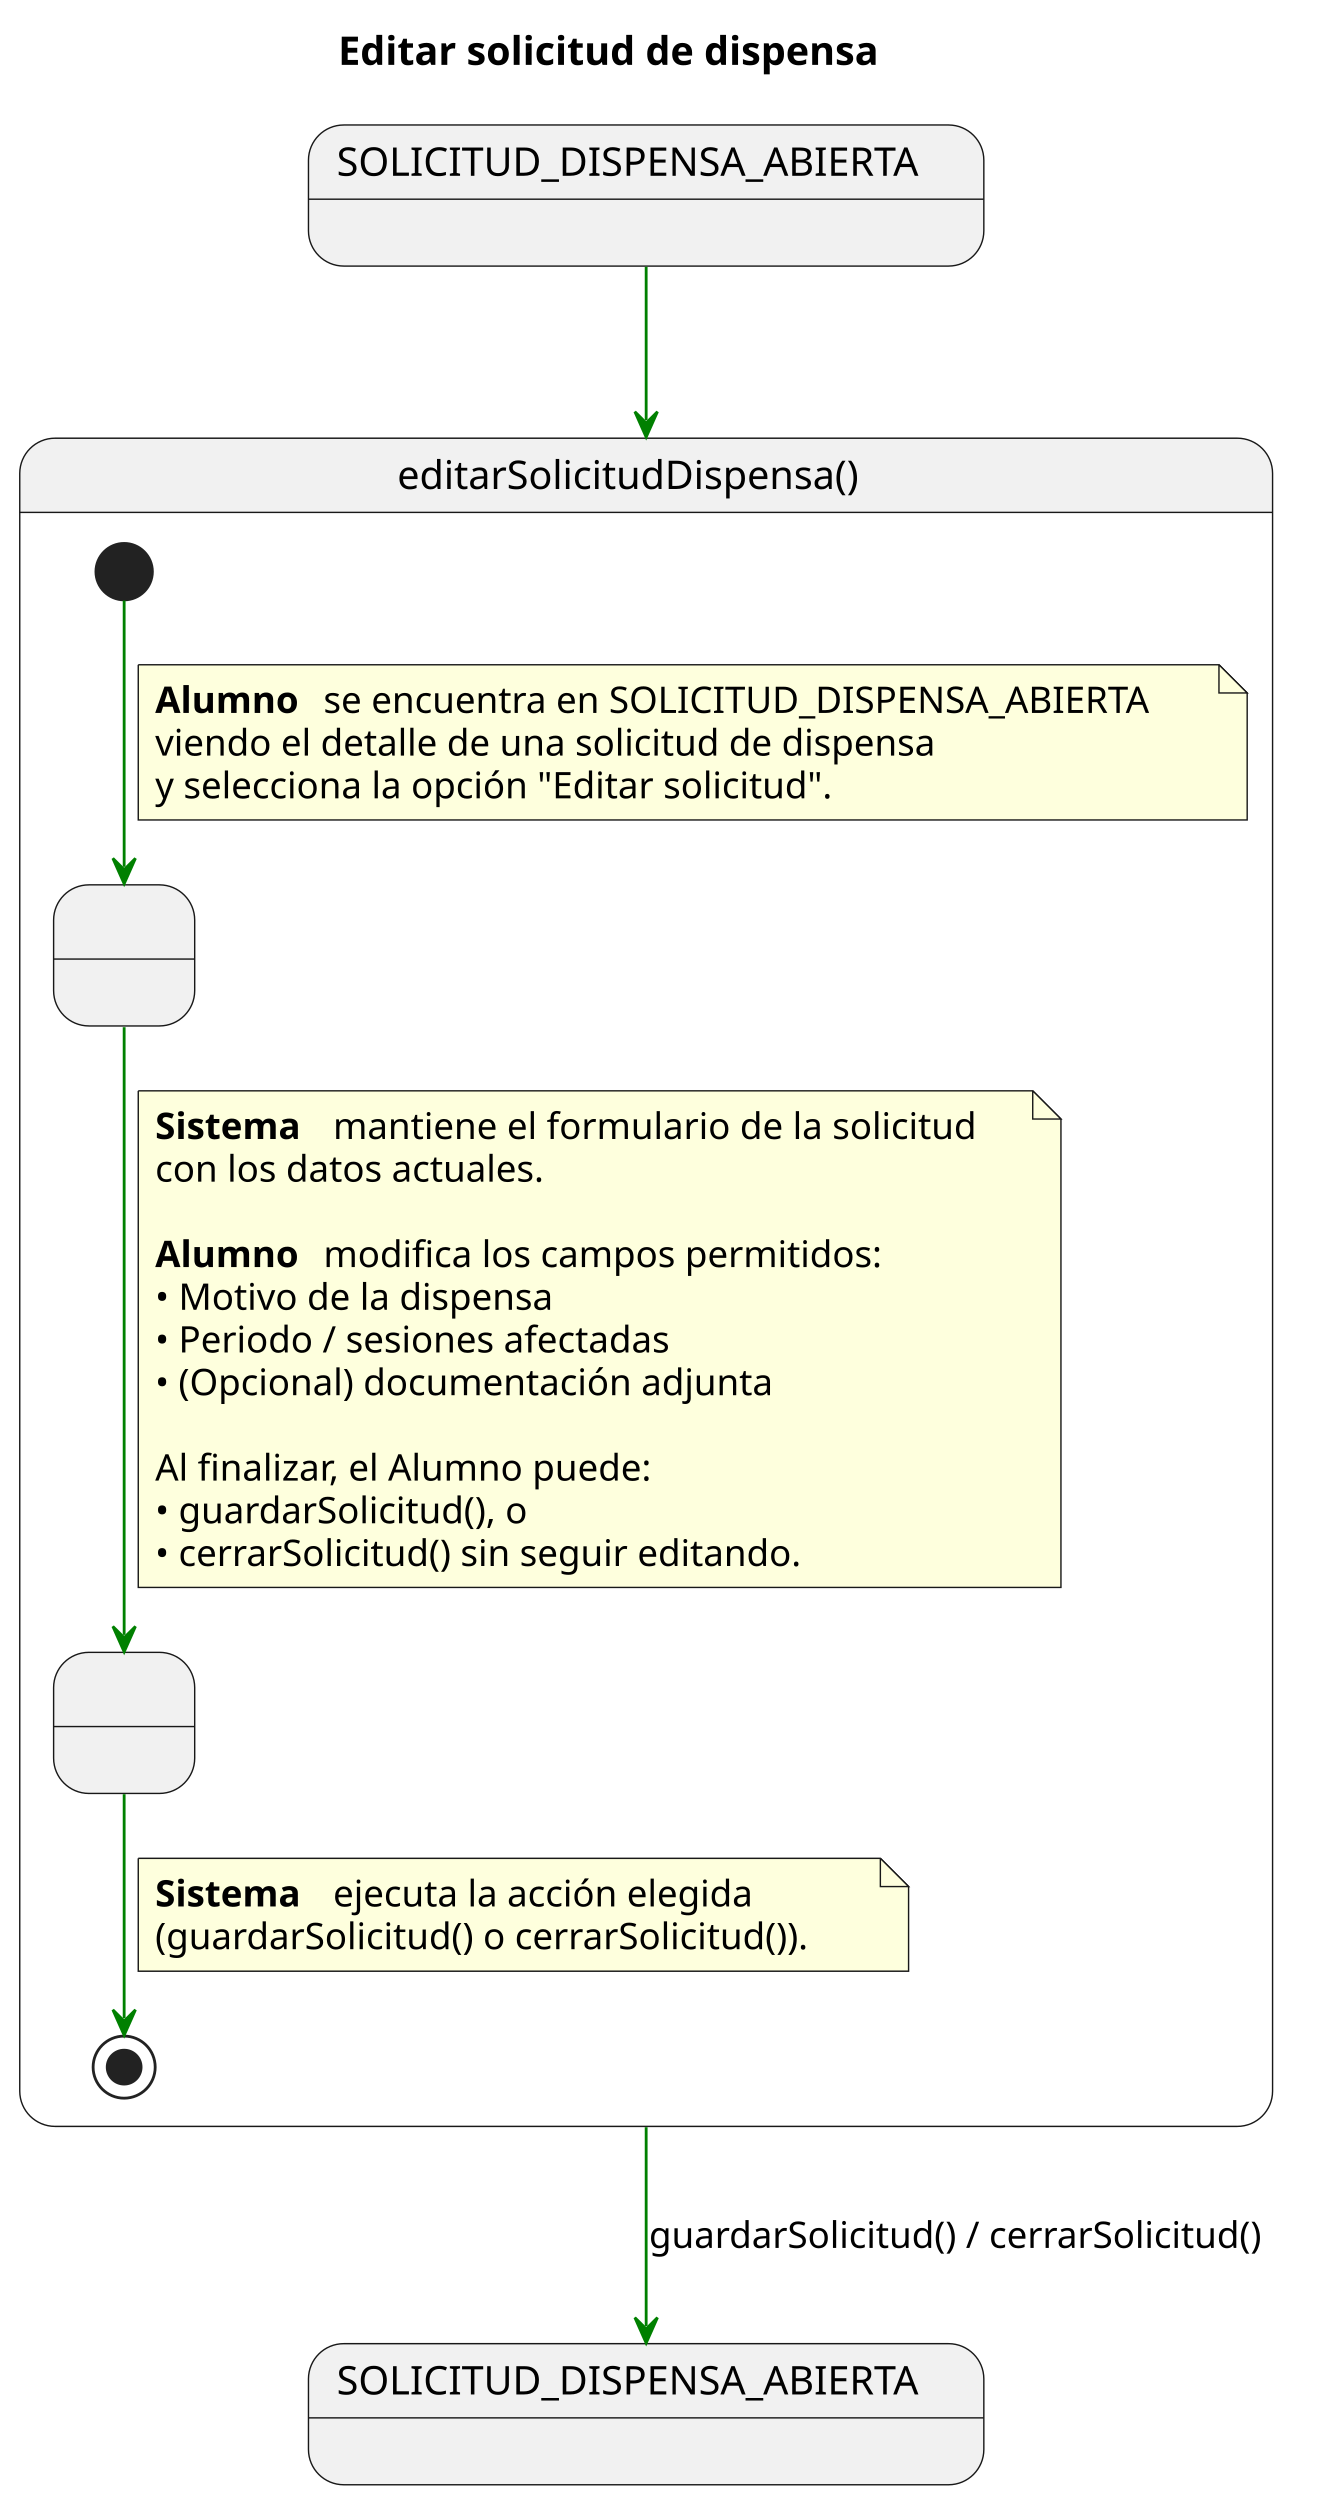
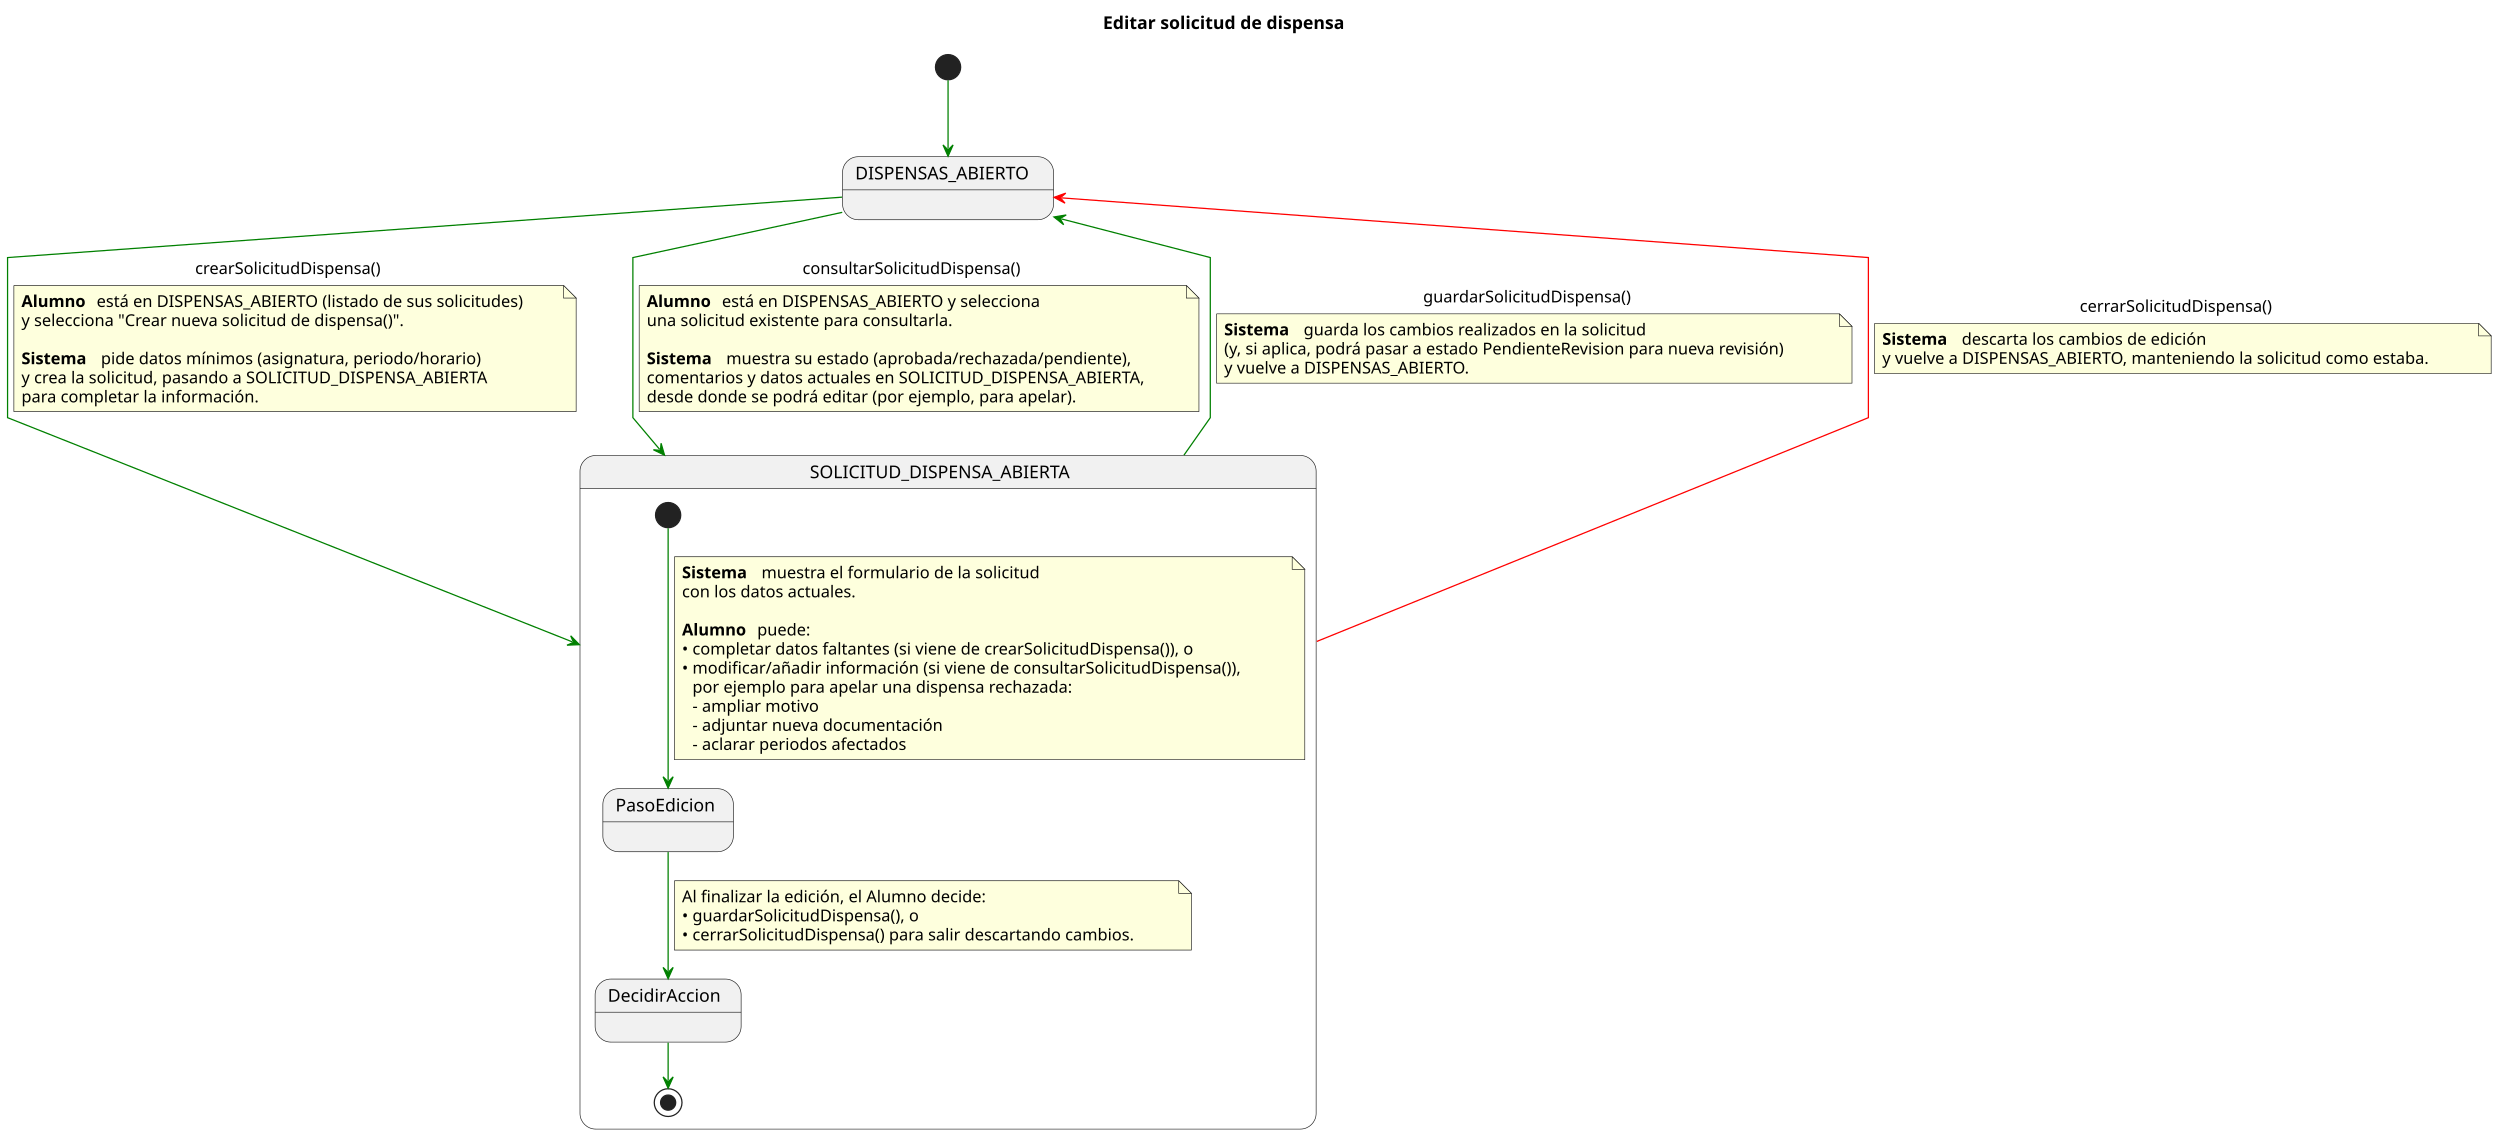
- <svg xmlns="http://www.w3.org/2000/svg" contentStyleType="text/css" data-diagram-type="STATE" height="886px" preserveAspectRatio="none" style="width:472px;height:886px;background:#FFFFFF;" version="1.1" viewBox="0 0 472 886" width="472px" zoomAndPan="magnify">
+ <svg xmlns="http://www.w3.org/2000/svg" contentStyleType="text/css" data-diagram-type="STATE" height="901px" preserveAspectRatio="none" style="width:1983px;height:901px;background:#FFFFFF;" version="1.1" viewBox="0 0 1983 901" width="1983px" zoomAndPan="magnify">
  <defs />
  <g>
    <g class="title" data-source-line="1">
-       <text fill="#000000" font-family="sans-serif" font-size="14" font-weight="bold" lengthAdjust="spacing" textLength="219.31" x="119.843" y="22.995">Editar solicitud de dispensa</text>
+       <text fill="#000000" font-family="sans-serif" font-size="14" font-weight="bold" lengthAdjust="spacing" textLength="219.31" x="874.845" y="22.995">Editar solicitud de dispensa</text>
    </g>
-     <g id="SOLICITUD_DISPENSA_ABIERTA_INICIAL">
-       <rect fill="#F1F1F1" height="50" rx="12.5" ry="12.5" style="stroke:#181818;stroke-width:0.5;" width="239.352" x="109.32" y="44.297" />
-       <line style="stroke:#181818;stroke-width:0.5;" x1="109.32" x2="348.672" y1="70.594" y2="70.594" />
-       <text fill="#000000" font-family="sans-serif" font-size="14" lengthAdjust="spacing" textLength="219.352" x="119.32" y="62.292">SOLICITUD_DISPENSA_ABIERTA</text>
+     <g>
+       <rect fill="#F1F1F1" height="50" rx="12.5" ry="12.5" style="stroke:#181818;stroke-width:0.5;" width="167.362" x="668.32" y="124.297" />
+       <line style="stroke:#181818;stroke-width:0.5;" x1="668.32" x2="835.682" y1="150.594" y2="150.594" />
+       <text fill="#000000" font-family="sans-serif" font-size="14" lengthAdjust="spacing" textLength="147.362" x="678.32" y="142.292">DISPENSAS_ABIERTO</text>
    </g>
-     <g id="SOLICITUD_DISPENSA_ABIERTA_FINAL">
-       <rect fill="#F1F1F1" height="50" rx="12.5" ry="12.5" style="stroke:#181818;stroke-width:0.5;" width="239.352" x="109.32" y="830.597" />
-       <line style="stroke:#181818;stroke-width:0.5;" x1="109.32" x2="348.672" y1="856.894" y2="856.894" />
-       <text fill="#000000" font-family="sans-serif" font-size="14" lengthAdjust="spacing" textLength="219.352" x="119.32" y="848.592">SOLICITUD_DISPENSA_ABIERTA</text>
+     <path d="M472.55,361.297 L1031.46,361.297 A12.5,12.5 0 0 1 1043.96,373.797 L1043.96,387.594 L460.05,387.594 L460.05,373.797 A12.5,12.5 0 0 1 472.55,361.297" fill="#F1F1F1" />
+     <rect fill="none" height="534.297" rx="12.5" ry="12.5" style="stroke:#181818;stroke-width:0.5;" width="583.91" x="460.05" y="361.297" />
+     <line style="stroke:#181818;stroke-width:0.5;" x1="460.05" x2="1043.96" y1="387.594" y2="387.594" />
+     <text fill="#000000" font-family="sans-serif" font-size="14" lengthAdjust="spacing" textLength="219.352" x="642.329" y="379.292">SOLICITUD_DISPENSA_ABIERTA</text>
+     <g>
+       <rect fill="#F1F1F1" height="50" rx="12.5" ry="12.5" style="stroke:#181818;stroke-width:0.5;" width="103.528" x="478.19" y="625.594" />
+       <line style="stroke:#181818;stroke-width:0.5;" x1="478.19" x2="581.718" y1="651.891" y2="651.891" />
+       <text fill="#000000" font-family="sans-serif" font-size="14" lengthAdjust="spacing" textLength="83.528" x="488.19" y="643.589">PasoEdicion</text>
    </g>
-     <path d="M19.5,155.297 L438.5,155.297 A12.5,12.5 0 0 1 451,167.797 L451,181.594 L7,181.594 L7,167.797 A12.5,12.5 0 0 1 19.5,155.297" fill="#F1F1F1" />
-     <rect fill="none" height="598.297" rx="12.5" ry="12.5" style="stroke:#181818;stroke-width:0.5;" width="444" x="7" y="155.297" />
-     <line style="stroke:#181818;stroke-width:0.5;" x1="7" x2="451" y1="181.594" y2="181.594" />
-     <text fill="#000000" font-family="sans-serif" font-size="14" lengthAdjust="spacing" textLength="176.415" x="140.792" y="173.292">editarSolicitudDispensa()</text>
-     <g id="editarSolicitudDispensa.PasoEdicion">
-       <rect fill="#F1F1F1" height="50" rx="12.5" ry="12.5" style="stroke:#181818;stroke-width:0.5;" width="50" x="19" y="313.594" />
-       <line style="stroke:#181818;stroke-width:0.5;" x1="19" x2="69" y1="339.891" y2="339.891" />
-       <text fill="#000000" font-family="sans-serif" font-size="14" lengthAdjust="spacing" textLength="4.45" x="41.775" y="331.589"> </text>
+     <g>
+       <rect fill="#F1F1F1" height="50" rx="12.5" ry="12.5" style="stroke:#181818;stroke-width:0.5;" width="115.812" x="472.05" y="776.594" />
+       <line style="stroke:#181818;stroke-width:0.5;" x1="472.05" x2="587.862" y1="802.891" y2="802.891" />
+       <text fill="#000000" font-family="sans-serif" font-size="14" lengthAdjust="spacing" textLength="95.812" x="482.05" y="794.589">DecidirAccion</text>
    </g>
-     <g id="editarSolicitudDispensa.DecidirAccion">
-       <rect fill="#F1F1F1" height="50" rx="12.5" ry="12.5" style="stroke:#181818;stroke-width:0.5;" width="50" x="19" y="585.594" />
-       <line style="stroke:#181818;stroke-width:0.5;" x1="19" x2="69" y1="611.891" y2="611.891" />
-       <text fill="#000000" font-family="sans-serif" font-size="14" lengthAdjust="spacing" textLength="4.45" x="41.775" y="603.589"> </text>
+     <ellipse cx="529.96" cy="408.594" fill="#222222" rx="10" ry="10" style="stroke:#222222;stroke-width:1;" />
+     <ellipse cx="529.96" cy="874.594" fill="none" rx="11" ry="11" style="stroke:#222222;stroke-width:1;" />
+     <ellipse cx="529.96" cy="874.594" fill="#222222" rx="6" ry="6" style="stroke:#222222;stroke-width:1;" />
+     <g class="link" data-entity-1="ent0006" data-entity-2="ent0004" data-link-type="dependency" data-source-line="38" id="lnk7">
+       <path d="M529.96,419.004 C529.96,453.404 529.96,567.094 529.96,619.124" fill="none" id="*start*SOLICITUD_DISPENSA_ABIERTA-to-PasoEdicion" style="stroke:#008000;stroke-width:1;" />
+       <polygon fill="#008000" points="529.96,625.124,533.96,616.124,529.96,620.124,525.96,616.124,529.96,625.124" style="stroke:#008000;stroke-width:1;" />
+       <path d="M534.96,441.594 L534.96,602.594 L1034.96,602.594 L1034.96,451.594 L1024.96,441.594 L534.96,441.594" fill="#FEFFDD" style="stroke:#181818;stroke-width:0.5;" />
+       <path d="M1024.96,441.594 L1024.96,451.594 L1034.96,451.594 L1024.96,441.594" fill="#FEFFDD" style="stroke:#181818;stroke-width:0.5;" />
+       <text fill="#000000" font-family="sans-serif" font-size="13" font-weight="bold" lengthAdjust="spacing" textLength="58.906" x="540.96" y="458.661">Sistema</text>
+       <text fill="#000000" font-family="sans-serif" font-size="13" lengthAdjust="spacing" textLength="235.746" x="603.999" y="458.661">muestra el formulario de la solicitud</text>
+       <text fill="#000000" font-family="sans-serif" font-size="13" lengthAdjust="spacing" textLength="149.049" x="540.96" y="473.793">con los datos actuales.</text>
+       <text fill="#000000" font-family="sans-serif" font-size="13" lengthAdjust="spacing" textLength="4.132" x="540.96" y="488.926"> </text>
+       <text fill="#000000" font-family="sans-serif" font-size="13" font-weight="bold" lengthAdjust="spacing" textLength="55.504" x="540.96" y="504.059">Alumno</text>
+       <text fill="#000000" font-family="sans-serif" font-size="13" lengthAdjust="spacing" textLength="45.119" x="600.596" y="504.059">puede:</text>
+       <text fill="#000000" font-family="sans-serif" font-size="13" lengthAdjust="spacing" textLength="443.879" x="540.96" y="519.192">• completar datos faltantes (si viene de crearSolicitudDispensa()), o</text>
+       <text fill="#000000" font-family="sans-serif" font-size="13" lengthAdjust="spacing" textLength="479.026" x="540.96" y="534.325">• modificar/añadir información (si viene de consultarSolicitudDispensa()),</text>
+       <text fill="#000000" font-family="sans-serif" font-size="13" lengthAdjust="spacing" textLength="323.496" x="549.225" y="549.457">por ejemplo para apelar una dispensa rechazada:</text>
+       <text fill="#000000" font-family="sans-serif" font-size="13" lengthAdjust="spacing" textLength="107.345" x="549.225" y="564.59">- ampliar motivo</text>
+       <text fill="#000000" font-family="sans-serif" font-size="13" lengthAdjust="spacing" textLength="212.45" x="549.225" y="579.723">- adjuntar nueva documentación</text>
+       <text fill="#000000" font-family="sans-serif" font-size="13" lengthAdjust="spacing" textLength="182.305" x="549.225" y="594.856">- aclarar periodos afectados</text>
    </g>
-     <ellipse cx="44" cy="202.594" fill="#222222" rx="10" ry="10" style="stroke:#222222;stroke-width:1;" />
-     <ellipse cx="44" cy="732.594" fill="none" rx="11" ry="11" style="stroke:#222222;stroke-width:1;" />
-     <ellipse cx="44" cy="732.594" fill="#222222" rx="6" ry="6" style="stroke:#222222;stroke-width:1;" />
-     <g class="link" data-entity-1=".start.editarSolicitudDispensa" data-entity-2="PasoEdicion" data-link-type="dependency" data-source-line="15" data-uid="lnk4" id="link_.start.editarSolicitudDispensa_PasoEdicion">
-       <path d="M44,212.804 C44,233.264 44,277.064 44,307.194" fill="none" id="*start*editarSolicitudDispensa-to-PasoEdicion" style="stroke:#008000;stroke-width:1;" />
-       <polygon fill="#008000" points="44,313.194,48,304.194,44,308.194,40,304.194,44,313.194" style="stroke:#008000;stroke-width:1;" />
-       <path d="M49,235.594 L49,290.594 L442,290.594 L442,245.594 L432,235.594 L49,235.594" fill="#FEFFDD" style="stroke:#181818;stroke-width:0.5;" />
-       <path d="M432,235.594 L432,245.594 L442,245.594 L432,235.594" fill="#FEFFDD" style="stroke:#181818;stroke-width:0.5;" />
-       <text fill="#000000" font-family="sans-serif" font-size="13" font-weight="bold" lengthAdjust="spacing" textLength="55.504" x="55" y="252.661">Alumno</text>
-       <text fill="#000000" font-family="sans-serif" font-size="13" lengthAdjust="spacing" textLength="313.358" x="114.636" y="252.661">se encuentra en SOLICITUD_DISPENSA_ABIERTA</text>
-       <text fill="#000000" font-family="sans-serif" font-size="13" lengthAdjust="spacing" textLength="297.927" x="55" y="267.793">viendo el detalle de una solicitud de dispensa</text>
-       <text fill="#000000" font-family="sans-serif" font-size="13" lengthAdjust="spacing" textLength="260.413" x="55" y="282.926">y selecciona la opción "Editar solicitud".</text>
+     <g class="link" data-entity-1="ent0004" data-entity-2="ent0005" data-link-type="dependency" data-source-line="52" id="lnk8">
+       <path d="M529.96,675.864 C529.96,703.574 529.96,742.634 529.96,770.334" fill="none" id="PasoEdicion-to-DecidirAccion" style="stroke:#008000;stroke-width:1;" />
+       <polygon fill="#008000" points="529.96,776.334,533.96,767.334,529.96,771.334,525.96,767.334,529.96,776.334" style="stroke:#008000;stroke-width:1;" />
+       <path d="M534.96,698.594 L534.96,753.594 L944.96,753.594 L944.96,708.594 L934.96,698.594 L534.96,698.594" fill="#FEFFDD" style="stroke:#181818;stroke-width:0.5;" />
+       <path d="M934.96,698.594 L934.96,708.594 L944.96,708.594 L934.96,698.594" fill="#FEFFDD" style="stroke:#181818;stroke-width:0.5;" />
+       <text fill="#000000" font-family="sans-serif" font-size="13" lengthAdjust="spacing" textLength="260.425" x="540.96" y="715.661">Al finalizar la edición, el Alumno decide:</text>
+       <text fill="#000000" font-family="sans-serif" font-size="13" lengthAdjust="spacing" textLength="204.928" x="540.96" y="730.793">• guardarSolicitudDispensa(), o</text>
+       <text fill="#000000" font-family="sans-serif" font-size="13" lengthAdjust="spacing" textLength="389.346" x="540.96" y="745.926">• cerrarSolicitudDispensa() para salir descartando cambios.</text>
    </g>
-     <g class="link" data-entity-1="PasoEdicion" data-entity-2="DecidirAccion" data-link-type="dependency" data-source-line="22" data-uid="lnk5" id="link_PasoEdicion_DecidirAccion">
-       <path d="M44,364.034 C44,415.434 44,528.224 44,579.404" fill="none" id="PasoEdicion-to-DecidirAccion" style="stroke:#008000;stroke-width:1;" />
-       <polygon fill="#008000" points="44,585.404,48,576.404,44,580.404,40,576.404,44,585.404" style="stroke:#008000;stroke-width:1;" />
-       <path d="M49,386.594 L49,562.594 L376,562.594 L376,396.594 L366,386.594 L49,386.594" fill="#FEFFDD" style="stroke:#181818;stroke-width:0.5;" />
-       <path d="M366,386.594 L366,396.594 L376,396.594 L366,386.594" fill="#FEFFDD" style="stroke:#181818;stroke-width:0.5;" />
-       <text fill="#000000" font-family="sans-serif" font-size="13" font-weight="bold" lengthAdjust="spacing" textLength="58.906" x="55" y="403.661">Sistema</text>
-       <text fill="#000000" font-family="sans-serif" font-size="13" lengthAdjust="spacing" textLength="243.477" x="118.039" y="403.661">mantiene el formulario de la solicitud</text>
-       <text fill="#000000" font-family="sans-serif" font-size="13" lengthAdjust="spacing" textLength="149.049" x="55" y="418.793">con los datos actuales.</text>
-       <text fill="#000000" font-family="sans-serif" font-size="13" lengthAdjust="spacing" textLength="4.132" x="55" y="433.926"> </text>
-       <text fill="#000000" font-family="sans-serif" font-size="13" font-weight="bold" lengthAdjust="spacing" textLength="55.504" x="55" y="449.059">Alumno</text>
-       <text fill="#000000" font-family="sans-serif" font-size="13" lengthAdjust="spacing" textLength="211.212" x="114.636" y="449.059">modifica los campos permitidos:</text>
-       <text fill="#000000" font-family="sans-serif" font-size="13" lengthAdjust="spacing" textLength="153.417" x="55" y="464.192">• Motivo de la dispensa</text>
-       <text fill="#000000" font-family="sans-serif" font-size="13" lengthAdjust="spacing" textLength="197.393" x="55" y="479.325">• Periodo / sesiones afectadas</text>
-       <text fill="#000000" font-family="sans-serif" font-size="13" lengthAdjust="spacing" textLength="237.104" x="55" y="494.457">• (Opcional) documentación adjunta</text>
-       <text fill="#000000" font-family="sans-serif" font-size="13" lengthAdjust="spacing" textLength="4.132" x="55" y="509.59"> </text>
-       <text fill="#000000" font-family="sans-serif" font-size="13" lengthAdjust="spacing" textLength="191.249" x="55" y="524.723">Al finalizar, el Alumno puede:</text>
-       <text fill="#000000" font-family="sans-serif" font-size="13" lengthAdjust="spacing" textLength="145.304" x="55" y="539.856">• guardarSolicitud(), o</text>
-       <text fill="#000000" font-family="sans-serif" font-size="13" lengthAdjust="spacing" textLength="249.609" x="55" y="554.989">• cerrarSolicitud() sin seguir editando.</text>
+     <g class="link" data-entity-1="ent0005" data-entity-2="ent0009" data-link-type="dependency" data-source-line="59" id="lnk10">
+       <path d="M529.96,827.024 C529.96,839.384 529.96,847.724 529.96,857.194" fill="none" id="DecidirAccion-to-*end*SOLICITUD_DISPENSA_ABIERTA" style="stroke:#008000;stroke-width:1;" />
+       <polygon fill="#008000" points="529.96,863.194,533.96,854.194,529.96,858.194,525.96,854.194,529.96,863.194" style="stroke:#008000;stroke-width:1;" />
    </g>
-     <g class="link" data-entity-1="DecidirAccion" data-entity-2=".end.editarSolicitudDispensa" data-link-type="dependency" data-source-line="37" data-uid="lnk7" id="link_DecidirAccion_.end.editarSolicitudDispensa">
-       <path d="M44,635.874 C44,662.044 44,696.444 44,715.274" fill="none" id="DecidirAccion-to-*end*editarSolicitudDispensa" style="stroke:#008000;stroke-width:1;" />
-       <polygon fill="#008000" points="44,721.274,48,712.274,44,716.274,40,712.274,44,721.274" style="stroke:#008000;stroke-width:1;" />
-       <path d="M49,658.594 L49,698.594 L322,698.594 L322,668.594 L312,658.594 L49,658.594" fill="#FEFFDD" style="stroke:#181818;stroke-width:0.5;" />
-       <path d="M312,658.594 L312,668.594 L322,668.594 L312,658.594" fill="#FEFFDD" style="stroke:#181818;stroke-width:0.5;" />
-       <text fill="#000000" font-family="sans-serif" font-size="13" font-weight="bold" lengthAdjust="spacing" textLength="58.906" x="55" y="675.661">Sistema</text>
-       <text fill="#000000" font-family="sans-serif" font-size="13" lengthAdjust="spacing" textLength="161.789" x="118.039" y="675.661">ejecuta la acción elegida</text>
-       <text fill="#000000" font-family="sans-serif" font-size="13" lengthAdjust="spacing" textLength="252.846" x="55" y="690.793">(guardarSolicitud() o cerrarSolicitud()).</text>
+     <ellipse cx="752" cy="53.297" fill="#222222" rx="10" ry="10" style="stroke:#222222;stroke-width:1;" />
+     <g class="link" data-entity-1="ent0002" data-entity-2="ent0002" data-link-type="dependency" data-source-line="7" id="lnk3">
+       <path d="M752,63.657 C752,77.587 752,98.257 752,117.947" fill="none" id="*start*-to-DISPENSAS_ABIERTO" style="stroke:#008000;stroke-width:1;" />
+       <polygon fill="#008000" points="752,123.947,756,114.947,752,118.947,748,114.947,752,123.947" style="stroke:#008000;stroke-width:1;" />
    </g>
-     <g class="link" data-entity-1="SOLICITUD_DISPENSA_ABIERTA_INICIAL" data-entity-2="editarSolicitudDispensa" data-link-type="dependency" data-source-line="8" data-uid="lnk2" id="link_SOLICITUD_DISPENSA_ABIERTA_INICIAL_editarSolicitudDispensa">
-       <path d="M229,94.557 C229,109.527 229,124.517 229,148.907" fill="none" id="SOLICITUD_DISPENSA_ABIERTA_INICIAL-to-editarSolicitudDispensa" style="stroke:#008000;stroke-width:1;" />
-       <polygon fill="#008000" points="229,154.907,233,145.907,229,149.907,225,145.907,229,154.907" style="stroke:#008000;stroke-width:1;" />
+     <g class="link" data-entity-1="ent0002" data-entity-2="ent0003" data-link-type="dependency" data-source-line="11" id="lnk4">
+       <path d="M667.87,156.387 C472.78,170.517 6,204.297 6,204.297 C6,204.297 6,331.297 6,331.297 C6,331.297 244.933,426.153 453.993,509.143" fill="none" id="DISPENSAS_ABIERTO-to-SOLICITUD_DISPENSA_ABIERTA" style="stroke:#008000;stroke-width:1;" />
+       <polygon fill="#008000" points="459.57,511.357,452.681,504.318,454.923,509.512,449.729,511.754,459.57,511.357" style="stroke:#008000;stroke-width:1;" />
+       <text fill="#000000" font-family="sans-serif" font-size="13" lengthAdjust="spacing" textLength="159.345" x="154.753" y="217.364">crearSolicitudDispensa()</text>
+       <path d="M11,226.43 L11,326.43 L457,326.43 L457,236.43 L447,226.43 L11,226.43" fill="#FEFFDD" style="stroke:#181818;stroke-width:0.5;" />
+       <path d="M447,226.43 L447,236.43 L457,236.43 L447,226.43" fill="#FEFFDD" style="stroke:#181818;stroke-width:0.5;" />
+       <text fill="#000000" font-family="sans-serif" font-size="13" font-weight="bold" lengthAdjust="spacing" textLength="55.504" x="17" y="243.497">Alumno</text>
+       <text fill="#000000" font-family="sans-serif" font-size="13" lengthAdjust="spacing" textLength="366.215" x="76.636" y="243.497">está en DISPENSAS_ABIERTO (listado de sus solicitudes)</text>
+       <text fill="#000000" font-family="sans-serif" font-size="13" lengthAdjust="spacing" textLength="331.449" x="17" y="258.629">y selecciona "Crear nueva solicitud de dispensa()".</text>
+       <text fill="#000000" font-family="sans-serif" font-size="13" lengthAdjust="spacing" textLength="4.132" x="17" y="273.762"> </text>
+       <text fill="#000000" font-family="sans-serif" font-size="13" font-weight="bold" lengthAdjust="spacing" textLength="58.906" x="17" y="288.895">Sistema</text>
+       <text fill="#000000" font-family="sans-serif" font-size="13" lengthAdjust="spacing" textLength="320.093" x="80.039" y="288.895">pide datos mínimos (asignatura, periodo/horario)</text>
+       <text fill="#000000" font-family="sans-serif" font-size="13" lengthAdjust="spacing" textLength="398.004" x="17" y="304.028">y crea la solicitud, pasando a SOLICITUD_DISPENSA_ABIERTA</text>
+       <text fill="#000000" font-family="sans-serif" font-size="13" lengthAdjust="spacing" textLength="200.98" x="17" y="319.161">para completar la información.</text>
    </g>
-     <g class="link" data-entity-1="editarSolicitudDispensa" data-entity-2="SOLICITUD_DISPENSA_ABIERTA_FINAL" data-link-type="dependency" data-source-line="45" data-uid="lnk8" id="link_editarSolicitudDispensa_SOLICITUD_DISPENSA_ABIERTA_FINAL">
-       <path d="M229,753.877 C229,785.227 229,806.227 229,824.357" fill="none" id="editarSolicitudDispensa-to-SOLICITUD_DISPENSA_ABIERTA_FINAL" style="stroke:#008000;stroke-width:1;" />
-       <polygon fill="#008000" points="229,830.357,233,821.357,229,825.357,225,821.357,229,830.357" style="stroke:#008000;stroke-width:1;" />
-       <text fill="#000000" font-family="sans-serif" font-size="13" lengthAdjust="spacing" textLength="234.997" x="230" y="796.664">guardarSolicitud() / cerrarSolicitud()</text>
+     <g class="link" data-entity-1="ent0002" data-entity-2="ent0003" data-link-type="dependency" data-source-line="21" id="lnk5">
+       <path d="M668.06,168.427 C595.43,184.117 502,204.297 502,204.297 C502,204.297 502,331.297 502,331.297 C502,331.297 507.759,338.123 523.249,356.463" fill="none" id="DISPENSAS_ABIERTO-to-SOLICITUD_DISPENSA_ABIERTA-1" style="stroke:#008000;stroke-width:1;" />
+       <polygon fill="#008000" points="527.12,361.047,524.369,351.59,523.894,357.227,518.257,356.752,527.12,361.047" style="stroke:#008000;stroke-width:1;" />
+       <text fill="#000000" font-family="sans-serif" font-size="13" lengthAdjust="spacing" textLength="185.917" x="636.541" y="217.364">consultarSolicitudDispensa()</text>
+       <path d="M507,226.43 L507,326.43 L951,326.43 L951,236.43 L941,226.43 L507,226.43" fill="#FEFFDD" style="stroke:#181818;stroke-width:0.5;" />
+       <path d="M941,226.43 L941,236.43 L951,236.43 L941,226.43" fill="#FEFFDD" style="stroke:#181818;stroke-width:0.5;" />
+       <text fill="#000000" font-family="sans-serif" font-size="13" font-weight="bold" lengthAdjust="spacing" textLength="55.504" x="513" y="243.497">Alumno</text>
+       <text fill="#000000" font-family="sans-serif" font-size="13" lengthAdjust="spacing" textLength="273.578" x="572.636" y="243.497">está en DISPENSAS_ABIERTO y selecciona</text>
+       <text fill="#000000" font-family="sans-serif" font-size="13" lengthAdjust="spacing" textLength="261.39" x="513" y="258.629">una solicitud existente para consultarla.</text>
+       <text fill="#000000" font-family="sans-serif" font-size="13" lengthAdjust="spacing" textLength="4.132" x="513" y="273.762"> </text>
+       <text fill="#000000" font-family="sans-serif" font-size="13" font-weight="bold" lengthAdjust="spacing" textLength="58.906" x="513" y="288.895">Sistema</text>
+       <text fill="#000000" font-family="sans-serif" font-size="13" lengthAdjust="spacing" textLength="343.91" x="576.039" y="288.895">muestra su estado (aprobada/rechazada/pendiente),</text>
+       <text fill="#000000" font-family="sans-serif" font-size="13" lengthAdjust="spacing" textLength="423.998" x="513" y="304.028">comentarios y datos actuales en SOLICITUD_DISPENSA_ABIERTA,</text>
+       <text fill="#000000" font-family="sans-serif" font-size="13" lengthAdjust="spacing" textLength="366.552" x="513" y="319.161">desde donde se podrá editar (por ejemplo, para apelar).</text>
+     </g>
+     <g class="link" data-entity-1="ent0003" data-entity-2="ent0002" data-link-type="dependency" data-source-line="64" id="lnk11">
+       <path d="M939.1,361.047 C951.99,342.707 960,331.297 960,331.297 C960,331.297 960,204.297 960,204.297 C960,204.297 899.537,188.605 841.807,173.615" fill="none" id="SOLICITUD_DISPENSA_ABIERTA-to-DISPENSAS_ABIERTO" style="stroke:#008000;stroke-width:1;" />
+       <polygon fill="#008000" points="836,172.107,843.706,178.24,840.84,173.363,845.716,170.497,836,172.107" style="stroke:#008000;stroke-width:1;" />
+       <text fill="#000000" font-family="sans-serif" font-size="13" lengthAdjust="spacing" textLength="176.909" x="1128.805" y="239.864">guardarSolicitudDispensa()</text>
+       <path d="M965,248.93 L965,303.93 L1469,303.93 L1469,258.93 L1459,248.93 L965,248.93" fill="#FEFFDD" style="stroke:#181818;stroke-width:0.5;" />
+       <path d="M1459,248.93 L1459,258.93 L1469,258.93 L1459,248.93" fill="#FEFFDD" style="stroke:#181818;stroke-width:0.5;" />
+       <text fill="#000000" font-family="sans-serif" font-size="13" font-weight="bold" lengthAdjust="spacing" textLength="58.906" x="971" y="265.997">Sistema</text>
+       <text fill="#000000" font-family="sans-serif" font-size="13" lengthAdjust="spacing" textLength="291.935" x="1034.039" y="265.997">guarda los cambios realizados en la solicitud</text>
+       <text fill="#000000" font-family="sans-serif" font-size="13" lengthAdjust="spacing" textLength="483.52" x="971" y="281.129">(y, si aplica, podrá pasar a estado PendienteRevision para nueva revisión)</text>
+       <text fill="#000000" font-family="sans-serif" font-size="13" lengthAdjust="spacing" textLength="212.259" x="971" y="296.262">y vuelve a DISPENSAS_ABIERTO.</text>
+     </g>
+     <g class="link" data-entity-1="ent0003" data-entity-2="ent0002" data-link-type="dependency" data-source-line="71" id="lnk12">
+       <path d="M1044.45,508.807 C1247.6,426.387 1482,331.297 1482,331.297 C1482,331.297 1482,204.297 1482,204.297 C1482,204.297 1034.034,171.16 842.084,156.959" fill="none" id="SOLICITUD_DISPENSA_ABIERTA-to-DISPENSAS_ABIERTO-1" style="stroke:#FF0000;stroke-width:1;" />
+       <polygon fill="#FF0000" points="836.1,156.517,844.78,161.17,841.086,156.886,845.371,153.192,836.1,156.517" style="stroke:#FF0000;stroke-width:1;" />
+       <text fill="#000000" font-family="sans-serif" font-size="13" lengthAdjust="spacing" textLength="164.69" x="1649.634" y="247.364">cerrarSolicitudDispensa()</text>
+       <path d="M1487,256.43 L1487,296.43 L1976,296.43 L1976,266.43 L1966,256.43 L1487,256.43" fill="#FEFFDD" style="stroke:#181818;stroke-width:0.5;" />
+       <path d="M1966,256.43 L1966,266.43 L1976,266.43 L1966,256.43" fill="#FEFFDD" style="stroke:#181818;stroke-width:0.5;" />
+       <text fill="#000000" font-family="sans-serif" font-size="13" font-weight="bold" lengthAdjust="spacing" textLength="58.906" x="1493" y="273.497">Sistema</text>
+       <text fill="#000000" font-family="sans-serif" font-size="13" lengthAdjust="spacing" textLength="208.844" x="1556.039" y="273.497">descarta los cambios de edición</text>
+       <text fill="#000000" font-family="sans-serif" font-size="13" lengthAdjust="spacing" textLength="468.959" x="1493" y="288.629">y vuelve a DISPENSAS_ABIERTO, manteniendo la solicitud como estaba.</text>
    </g>
  </g>
</svg>
